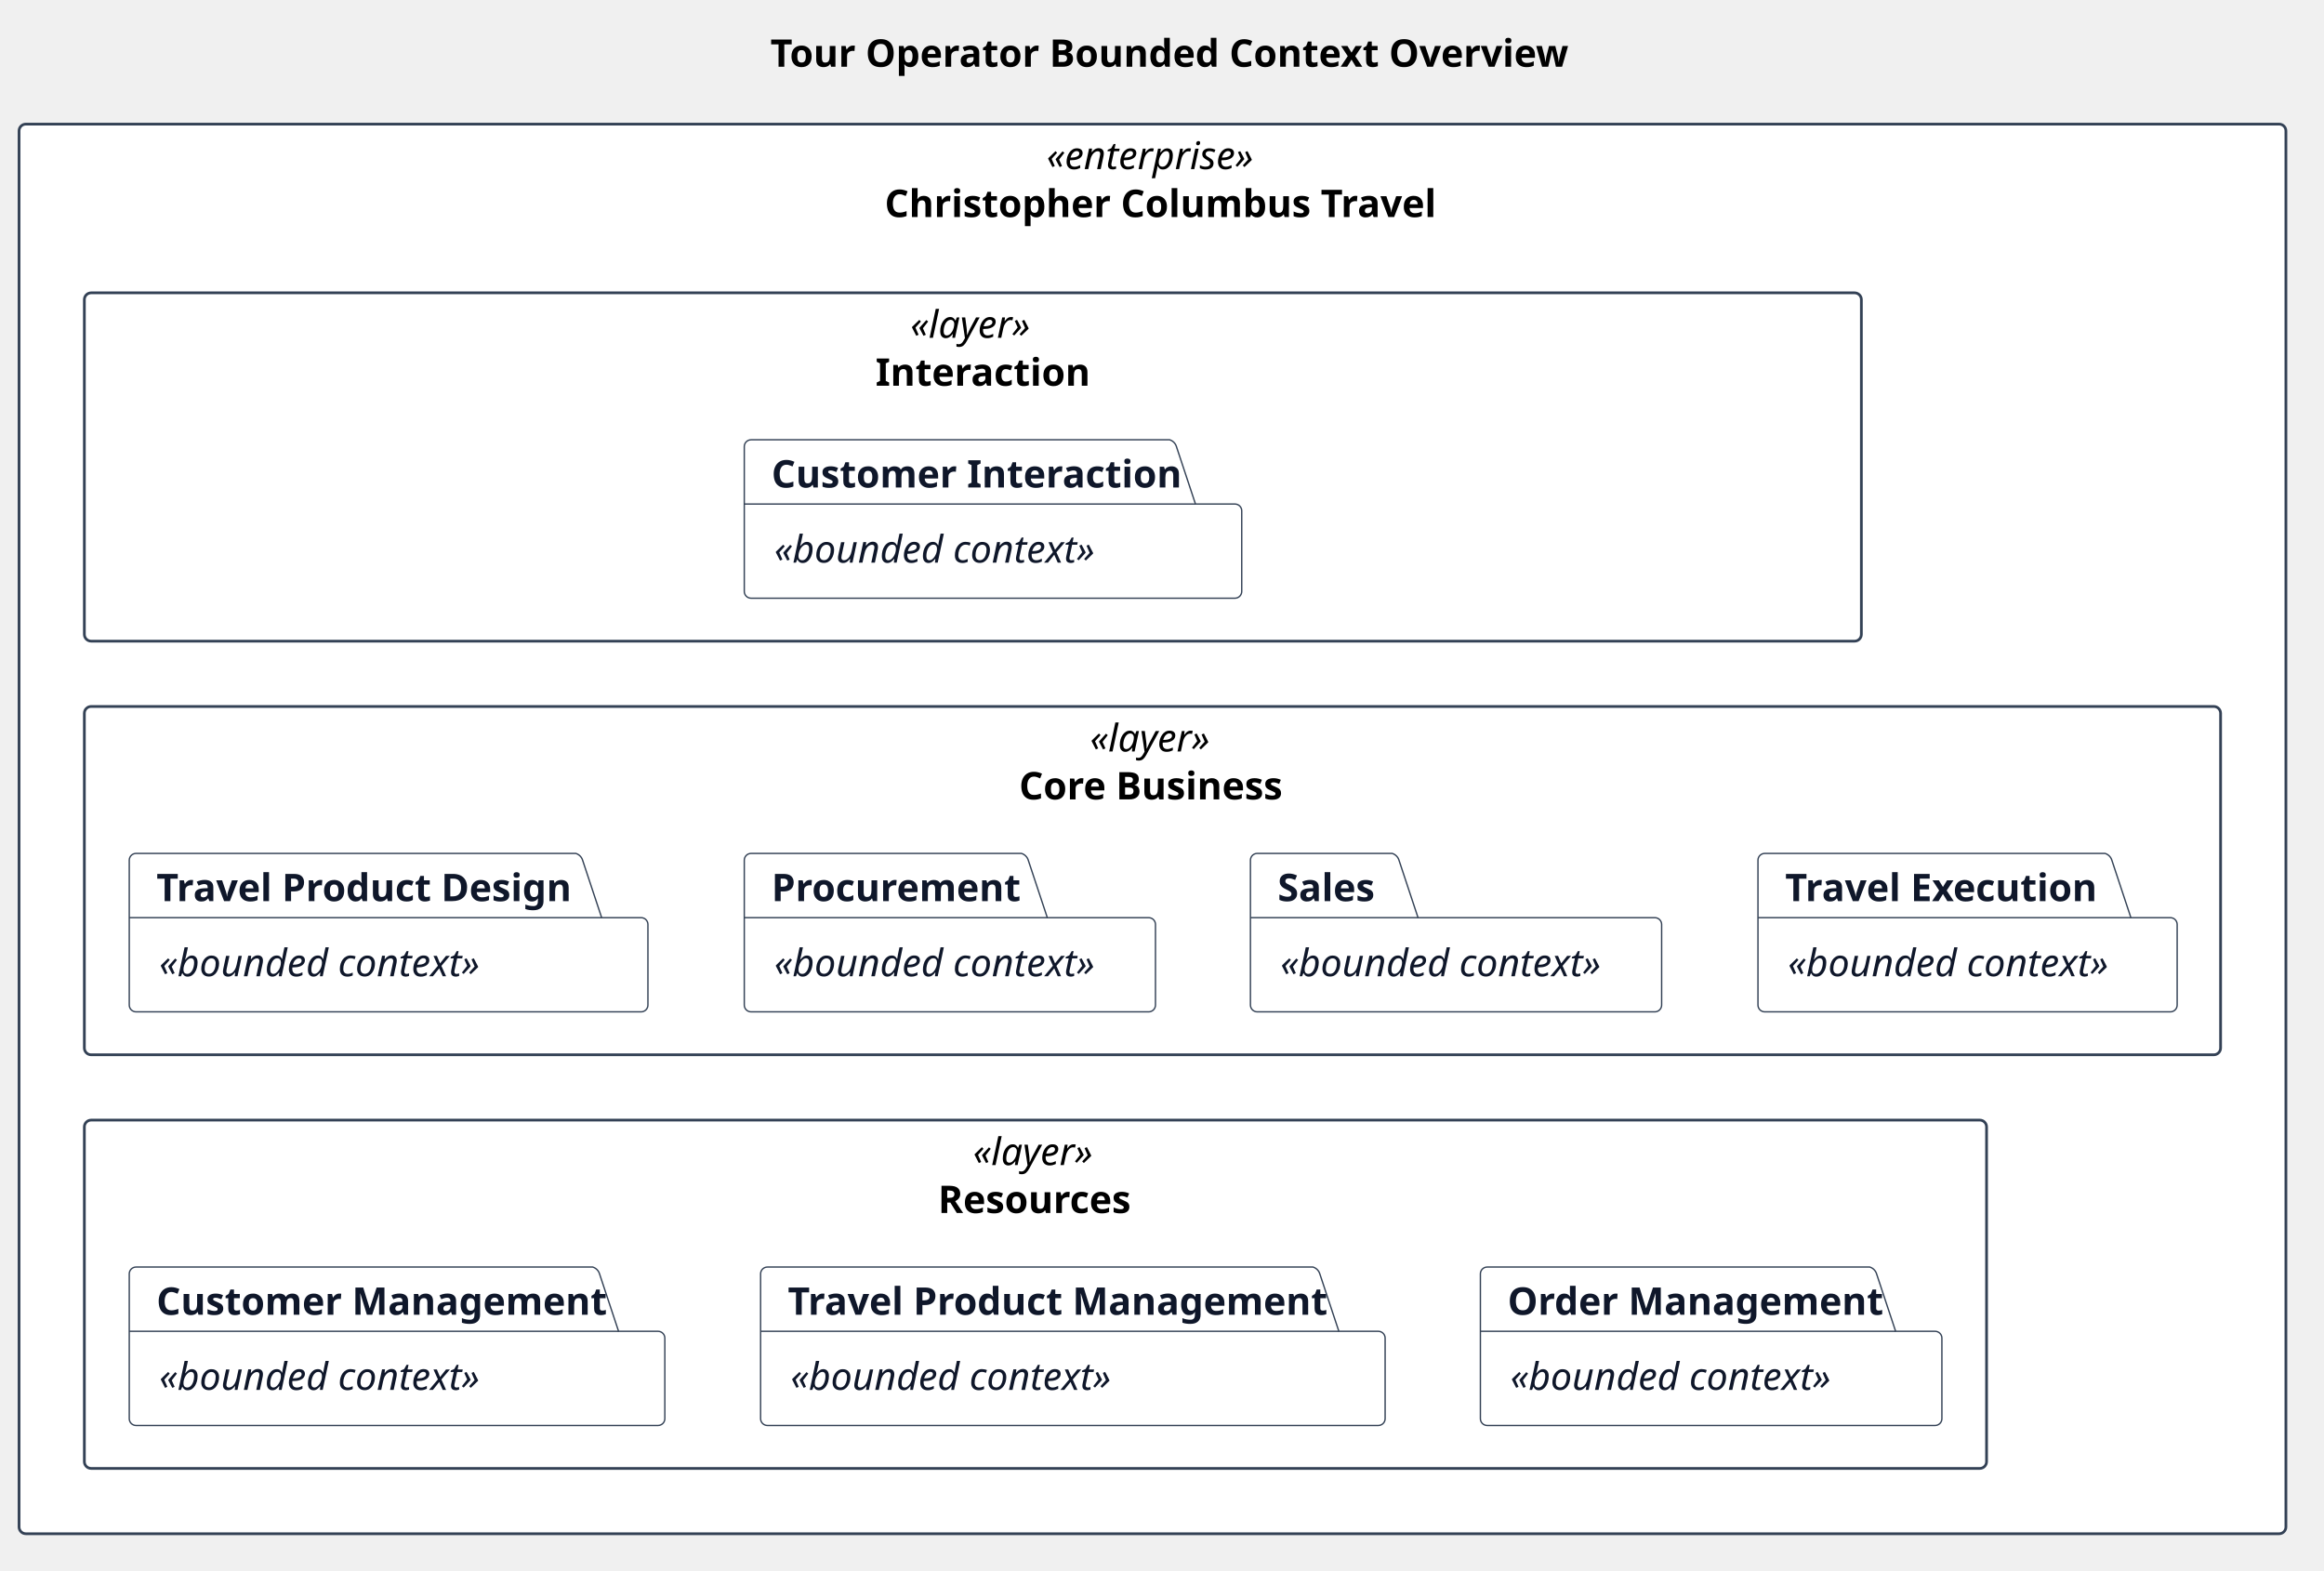
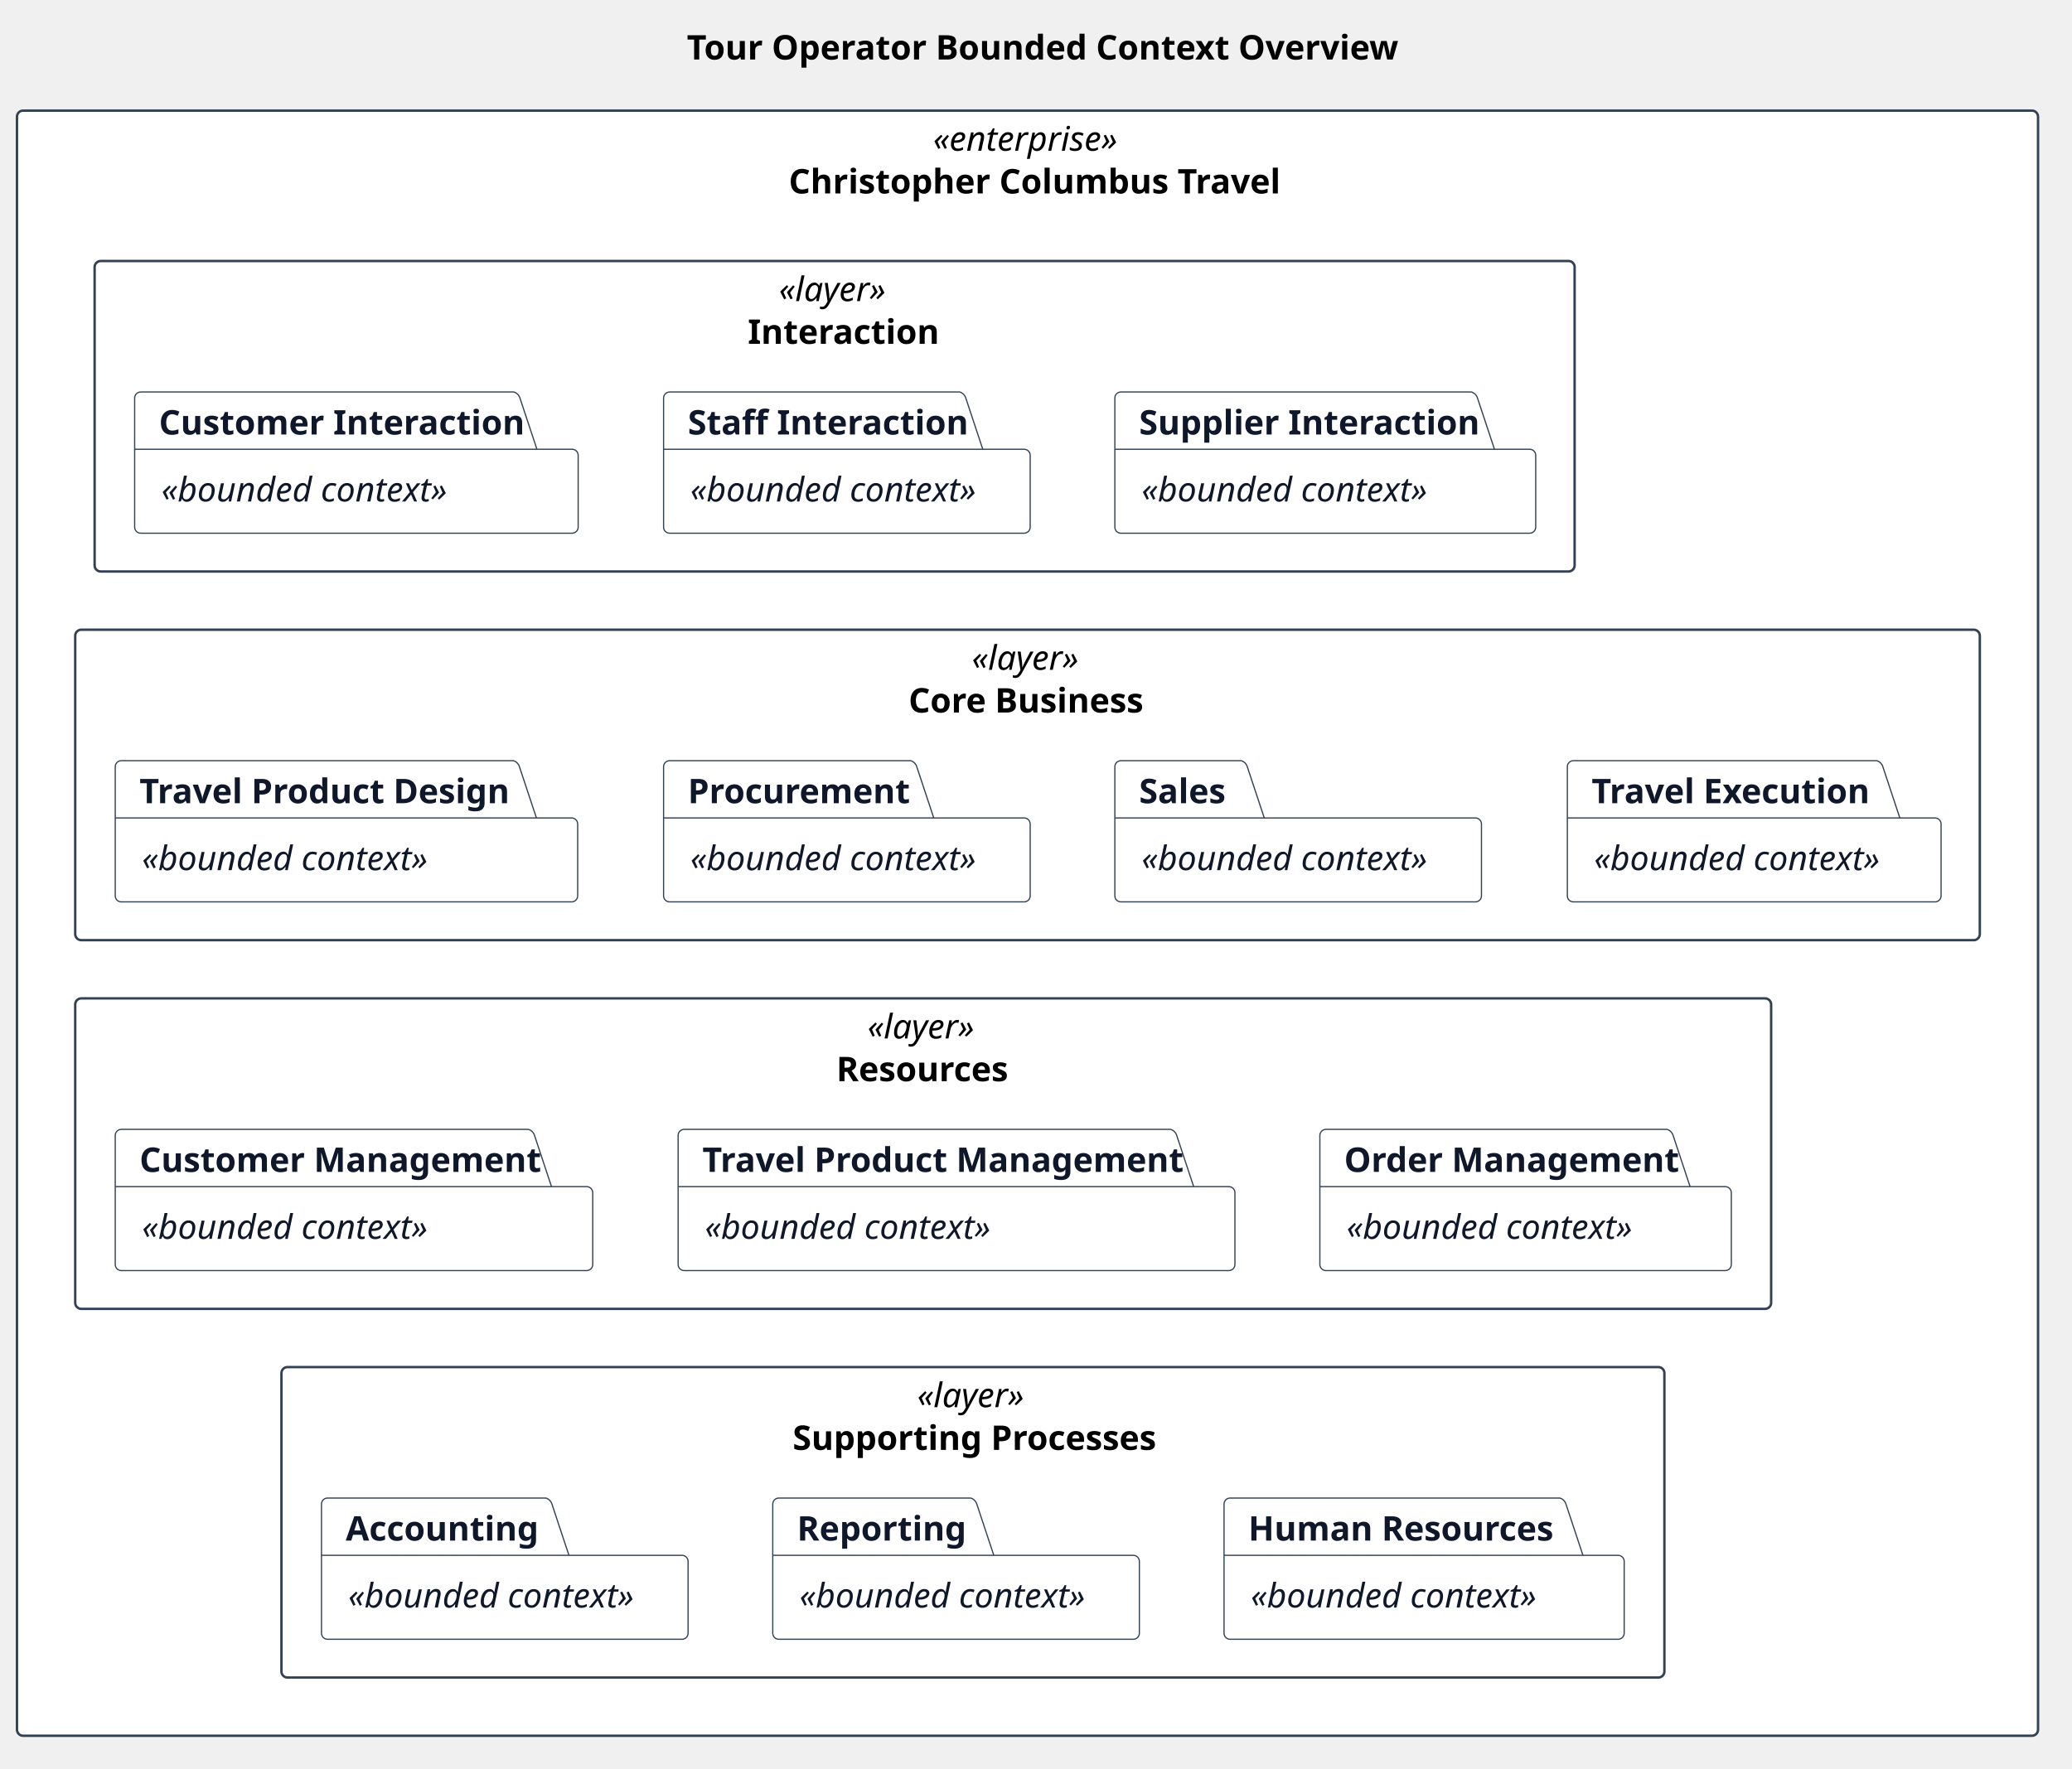
- <svg xmlns="http://www.w3.org/2000/svg" contentStyleType="text/css" data-diagram-type="DESCRIPTION" height="577px" preserveAspectRatio="none" style="width:854px;height:577px;background:#FFFFFF;" version="1.1" viewBox="0 0 854 577" width="854px" zoomAndPan="magnify">
+ <svg xmlns="http://www.w3.org/2000/svg" contentStyleType="text/css" data-diagram-type="DESCRIPTION" height="729px" preserveAspectRatio="none" style="width:854px;height:729px;background:#FFFFFF;" version="1.1" viewBox="0 0 854 729" width="854px" zoomAndPan="magnify">
  <defs />
  <g>
    <g class="title" data-source-line="1">
      <text fill="#000000" font-family="sans-serif" font-size="14" font-weight="700" lengthAdjust="spacing" textLength="280.813" x="283.093" y="24.533">Tour Operator Bounded Context Overview</text>
    </g>
    <g class="cluster" data-qualified-name="Christopher Columbus Travel" data-source-line="11" id="ent0002">
-       <rect fill="#FFFFFF" height="518" rx="2.5" ry="2.5" style="stroke:#334155;stroke-width:1;" width="833" x="7" y="45.609" />
+       <rect fill="#FFFFFF" height="670" rx="2.5" ry="2.5" style="stroke:#334155;stroke-width:1;" width="833" x="7" y="45.609" />
      <text fill="#000000" font-family="sans-serif" font-size="14" font-style="italic" lengthAdjust="spacing" textLength="77.827" x="384.586" y="62.143">«enterprise»</text>
      <text fill="#000000" font-family="sans-serif" font-size="14" font-weight="700" lengthAdjust="spacing" textLength="196.807" x="325.097" y="79.752">Christopher Columbus Travel</text>
    </g>
    <g class="cluster" data-qualified-name="Christopher Columbus Travel.Interaction" data-source-line="12" id="ent0003">
-       <rect fill="#FFFFFF" height="128" rx="2.5" ry="2.5" style="stroke:#334155;stroke-width:1;" width="653" x="31" y="107.609" />
-       <text fill="#000000" font-family="sans-serif" font-size="14" font-style="italic" lengthAdjust="spacing" textLength="45.917" x="334.541" y="124.143">«layer»</text>
-       <text fill="#000000" font-family="sans-serif" font-size="14" font-weight="700" lengthAdjust="spacing" textLength="71.565" x="321.717" y="141.752">Interaction</text>
+       <rect fill="#FFFFFF" height="128" rx="2.5" ry="2.5" style="stroke:#334155;stroke-width:1;" width="610" x="39" y="107.609" />
+       <text fill="#000000" font-family="sans-serif" font-size="14" font-style="italic" lengthAdjust="spacing" textLength="45.917" x="321.041" y="124.143">«layer»</text>
+       <text fill="#000000" font-family="sans-serif" font-size="14" font-weight="700" lengthAdjust="spacing" textLength="71.565" x="308.217" y="141.752">Interaction</text>
    </g>
    <g class="cluster" data-qualified-name="Christopher Columbus Travel.Core Business" data-source-line="21" id="ent0009">
      <rect fill="#FFFFFF" height="128" rx="2.5" ry="2.5" style="stroke:#334155;stroke-width:1;" width="785" x="31" y="259.609" />
      <text fill="#000000" font-family="sans-serif" font-size="14" font-style="italic" lengthAdjust="spacing" textLength="45.917" x="400.541" y="276.143">«layer»</text>
      <text fill="#000000" font-family="sans-serif" font-size="14" font-weight="700" lengthAdjust="spacing" textLength="98.034" x="374.483" y="293.752">Core Business</text>
    </g>
    <g class="cluster" data-qualified-name="Christopher Columbus Travel.Resources" data-source-line="32" id="ent0017">
      <rect fill="#FFFFFF" height="128" rx="2.5" ry="2.5" style="stroke:#334155;stroke-width:1;" width="699" x="31" y="411.609" />
      <text fill="#000000" font-family="sans-serif" font-size="14" font-style="italic" lengthAdjust="spacing" textLength="45.917" x="357.541" y="428.143">«layer»</text>
      <text fill="#000000" font-family="sans-serif" font-size="14" font-weight="700" lengthAdjust="spacing" textLength="71.593" x="344.704" y="445.752">Resources</text>
    </g>
-     <g class="entity" data-qualified-name="Christopher Columbus Travel.Interaction.CustomerAccessLeft" data-source-line="13" id="ent0004">
-       <rect fill="none" height="37.609" rx="2.5" ry="2.5" style="stroke:none;stroke-width:0.5;" width="191.295" x="47.5" y="171.609" />
+     <g class="cluster" data-qualified-name="Christopher Columbus Travel.Supporting Processes" data-source-line="41" id="ent0023">
+       <rect fill="#FFFFFF" height="128" rx="2.5" ry="2.5" style="stroke:#334155;stroke-width:1;" width="570" x="116" y="563.609" />
+       <text fill="#000000" font-family="sans-serif" font-size="14" font-style="italic" lengthAdjust="spacing" textLength="45.917" x="378.041" y="580.143">«layer»</text>
+       <text fill="#000000" font-family="sans-serif" font-size="14" font-weight="700" lengthAdjust="spacing" textLength="148.593" x="326.704" y="597.752">Supporting Processes</text>
    </g>
-     <g class="entity" data-qualified-name="Christopher Columbus Travel.Interaction.Customer Interaction" data-source-line="14" id="ent0005">
-       <path d="M276,161.609 L429.8,161.609 A3.75,3.75 0 0 1 432.3,164.109 L439.3,185.219 L453.8,185.219 A2.5,2.5 0 0 1 456.3,187.719 L456.3,217.328 A2.5,2.5 0 0 1 453.8,219.828 L276,219.828 A2.5,2.5 0 0 1 273.5,217.328 L273.5,164.109 A2.5,2.5 0 0 1 276,161.609" fill="#FFFFFF" style="stroke:#334155;stroke-width:0.5;" />
-       <line style="stroke:#334155;stroke-width:0.5;" x1="273.5" x2="439.3" y1="185.219" y2="185.219" />
-       <text fill="#0F172A" font-family="sans-serif" font-size="14" font-weight="700" lengthAdjust="spacing" textLength="140.8" x="283.5" y="179.143">Customer Interaction</text>
+     <g class="entity" data-qualified-name="Christopher Columbus Travel.Interaction.Customer Interaction" data-source-line="13" id="ent0004">
+       <path d="M58,161.609 L211.8,161.609 A3.75,3.75 0 0 1 214.3,164.109 L221.3,185.219 L235.8,185.219 A2.5,2.5 0 0 1 238.3,187.719 L238.3,217.328 A2.5,2.5 0 0 1 235.8,219.828 L58,219.828 A2.5,2.5 0 0 1 55.5,217.328 L55.5,164.109 A2.5,2.5 0 0 1 58,161.609" fill="#FFFFFF" style="stroke:#334155;stroke-width:0.5;" />
+       <line style="stroke:#334155;stroke-width:0.5;" x1="55.5" x2="221.3" y1="185.219" y2="185.219" />
+       <text fill="#0F172A" font-family="sans-serif" font-size="14" font-weight="700" lengthAdjust="spacing" textLength="140.8" x="65.5" y="179.143">Customer Interaction</text>
+       <text fill="#0F172A" font-family="sans-serif" font-size="14" font-style="italic" lengthAdjust="spacing" textLength="119.103" x="66.5" y="206.752">«bounded context»</text>
+     </g>
+     <g class="entity" data-qualified-name="Christopher Columbus Travel.Interaction.Staff Interaction" data-source-line="14" id="ent0005">
+       <path d="M276,161.609 L395.565,161.609 A3.75,3.75 0 0 1 398.065,164.109 L405.065,185.219 L422.103,185.219 A2.5,2.5 0 0 1 424.603,187.719 L424.603,217.328 A2.5,2.5 0 0 1 422.103,219.828 L276,219.828 A2.5,2.5 0 0 1 273.5,217.328 L273.5,164.109 A2.5,2.5 0 0 1 276,161.609" fill="#FFFFFF" style="stroke:#334155;stroke-width:0.5;" />
+       <line style="stroke:#334155;stroke-width:0.5;" x1="273.5" x2="405.065" y1="185.219" y2="185.219" />
+       <text fill="#0F172A" font-family="sans-serif" font-size="14" font-weight="700" lengthAdjust="spacing" textLength="106.565" x="283.5" y="179.143">Staff Interaction</text>
      <text fill="#0F172A" font-family="sans-serif" font-size="14" font-style="italic" lengthAdjust="spacing" textLength="119.103" x="284.5" y="206.752">«bounded context»</text>
    </g>
-     <g class="entity" data-qualified-name="Christopher Columbus Travel.Interaction.CustomerAccessRight" data-source-line="15" id="ent0006">
-       <rect fill="none" height="37.609" rx="2.5" ry="2.5" style="stroke:none;stroke-width:0.5;" width="175.723" x="492" y="171.609" />
+     <g class="entity" data-qualified-name="Christopher Columbus Travel.Interaction.Supplier Interaction" data-source-line="15" id="ent0006">
+       <path d="M462,161.609 L606.462,161.609 A3.75,3.75 0 0 1 608.962,164.109 L615.962,185.219 L630.462,185.219 A2.5,2.5 0 0 1 632.962,187.719 L632.962,217.328 A2.5,2.5 0 0 1 630.462,219.828 L462,219.828 A2.5,2.5 0 0 1 459.5,217.328 L459.5,164.109 A2.5,2.5 0 0 1 462,161.609" fill="#FFFFFF" style="stroke:#334155;stroke-width:0.5;" />
+       <line style="stroke:#334155;stroke-width:0.5;" x1="459.5" x2="615.962" y1="185.219" y2="185.219" />
+       <text fill="#0F172A" font-family="sans-serif" font-size="14" font-weight="700" lengthAdjust="spacing" textLength="131.462" x="469.5" y="179.143">Supplier Interaction</text>
+       <text fill="#0F172A" font-family="sans-serif" font-size="14" font-style="italic" lengthAdjust="spacing" textLength="119.103" x="470.5" y="206.752">«bounded context»</text>
    </g>
    <g class="entity" data-qualified-name="Christopher Columbus Travel.Core Business.Travel Product Design" data-source-line="22" id="ent0010">
      <path d="M50,313.609 L211.593,313.609 A3.75,3.75 0 0 1 214.093,316.109 L221.093,337.219 L235.593,337.219 A2.5,2.5 0 0 1 238.093,339.719 L238.093,369.328 A2.5,2.5 0 0 1 235.593,371.828 L50,371.828 A2.5,2.5 0 0 1 47.5,369.328 L47.5,316.109 A2.5,2.5 0 0 1 50,313.609" fill="#FFFFFF" style="stroke:#334155;stroke-width:0.5;" />
      <line style="stroke:#334155;stroke-width:0.5;" x1="47.5" x2="221.093" y1="337.219" y2="337.219" />
      <text fill="#0F172A" font-family="sans-serif" font-size="14" font-weight="700" lengthAdjust="spacing" textLength="148.593" x="57.5" y="331.143">Travel Product Design</text>
      <text fill="#0F172A" font-family="sans-serif" font-size="14" font-style="italic" lengthAdjust="spacing" textLength="119.103" x="58.5" y="358.752">«bounded context»</text>
    </g>
    <g class="entity" data-qualified-name="Christopher Columbus Travel.Core Business.Procurement" data-source-line="23" id="ent0011">
      <path d="M276,313.609 L375.358,313.609 A3.75,3.75 0 0 1 377.858,316.109 L384.858,337.219 L422.103,337.219 A2.5,2.5 0 0 1 424.603,339.719 L424.603,369.328 A2.5,2.5 0 0 1 422.103,371.828 L276,371.828 A2.5,2.5 0 0 1 273.5,369.328 L273.5,316.109 A2.5,2.5 0 0 1 276,313.609" fill="#FFFFFF" style="stroke:#334155;stroke-width:0.5;" />
      <line style="stroke:#334155;stroke-width:0.5;" x1="273.5" x2="384.858" y1="337.219" y2="337.219" />
      <text fill="#0F172A" font-family="sans-serif" font-size="14" font-weight="700" lengthAdjust="spacing" textLength="86.358" x="283.5" y="331.143">Procurement</text>
      <text fill="#0F172A" font-family="sans-serif" font-size="14" font-style="italic" lengthAdjust="spacing" textLength="119.103" x="284.5" y="358.752">«bounded context»</text>
    </g>
    <g class="entity" data-qualified-name="Christopher Columbus Travel.Core Business.Sales" data-source-line="24" id="ent0012">
      <path d="M462,313.609 L511.586,313.609 A3.75,3.75 0 0 1 514.086,316.109 L521.086,337.219 L608.102,337.219 A2.5,2.5 0 0 1 610.602,339.719 L610.602,369.328 A2.5,2.5 0 0 1 608.102,371.828 L462,371.828 A2.5,2.5 0 0 1 459.5,369.328 L459.5,316.109 A2.5,2.5 0 0 1 462,313.609" fill="#FFFFFF" style="stroke:#334155;stroke-width:0.5;" />
      <line style="stroke:#334155;stroke-width:0.5;" x1="459.5" x2="521.086" y1="337.219" y2="337.219" />
      <text fill="#0F172A" font-family="sans-serif" font-size="14" font-weight="700" lengthAdjust="spacing" textLength="36.586" x="469.5" y="331.143">Sales</text>
      <text fill="#0F172A" font-family="sans-serif" font-size="14" font-style="italic" lengthAdjust="spacing" textLength="119.103" x="470.5" y="358.752">«bounded context»</text>
    </g>
    <g class="entity" data-qualified-name="Christopher Columbus Travel.Core Business.Travel Execution" data-source-line="25" id="ent0013">
      <path d="M648.5,313.609 L773.541,313.609 A3.75,3.75 0 0 1 776.041,316.109 L783.041,337.219 L797.541,337.219 A2.5,2.5 0 0 1 800.041,339.719 L800.041,369.328 A2.5,2.5 0 0 1 797.541,371.828 L648.5,371.828 A2.5,2.5 0 0 1 646,369.328 L646,316.109 A2.5,2.5 0 0 1 648.5,313.609" fill="#FFFFFF" style="stroke:#334155;stroke-width:0.5;" />
      <line style="stroke:#334155;stroke-width:0.5;" x1="646" x2="783.041" y1="337.219" y2="337.219" />
      <text fill="#0F172A" font-family="sans-serif" font-size="14" font-weight="700" lengthAdjust="spacing" textLength="112.041" x="656" y="331.143">Travel Execution</text>
      <text fill="#0F172A" font-family="sans-serif" font-size="14" font-style="italic" lengthAdjust="spacing" textLength="119.103" x="657" y="358.752">«bounded context»</text>
    </g>
    <g class="entity" data-qualified-name="Christopher Columbus Travel.Resources.Customer Management" data-source-line="33" id="ent0018">
      <path d="M50,465.609 L217.807,465.609 A3.75,3.75 0 0 1 220.307,468.109 L227.307,489.219 L241.807,489.219 A2.5,2.5 0 0 1 244.307,491.719 L244.307,521.328 A2.5,2.5 0 0 1 241.807,523.828 L50,523.828 A2.5,2.5 0 0 1 47.5,521.328 L47.5,468.109 A2.5,2.5 0 0 1 50,465.609" fill="#FFFFFF" style="stroke:#334155;stroke-width:0.5;" />
      <line style="stroke:#334155;stroke-width:0.5;" x1="47.5" x2="227.307" y1="489.219" y2="489.219" />
      <text fill="#0F172A" font-family="sans-serif" font-size="14" font-weight="700" lengthAdjust="spacing" textLength="154.807" x="57.5" y="483.143">Customer Management</text>
      <text fill="#0F172A" font-family="sans-serif" font-size="14" font-style="italic" lengthAdjust="spacing" textLength="119.103" x="58.5" y="510.752">«bounded context»</text>
    </g>
    <g class="entity" data-qualified-name="Christopher Columbus Travel.Resources.Travel Product Management" data-source-line="34" id="ent0019">
      <path d="M282,465.609 L482.489,465.609 A3.75,3.75 0 0 1 484.989,468.109 L491.989,489.219 L506.489,489.219 A2.5,2.5 0 0 1 508.989,491.719 L508.989,521.328 A2.5,2.5 0 0 1 506.489,523.828 L282,523.828 A2.5,2.5 0 0 1 279.5,521.328 L279.5,468.109 A2.5,2.5 0 0 1 282,465.609" fill="#FFFFFF" style="stroke:#334155;stroke-width:0.5;" />
      <line style="stroke:#334155;stroke-width:0.5;" x1="279.5" x2="491.989" y1="489.219" y2="489.219" />
      <text fill="#0F172A" font-family="sans-serif" font-size="14" font-weight="700" lengthAdjust="spacing" textLength="187.489" x="289.5" y="483.143">Travel Product Management</text>
      <text fill="#0F172A" font-family="sans-serif" font-size="14" font-style="italic" lengthAdjust="spacing" textLength="119.103" x="290.5" y="510.752">«bounded context»</text>
    </g>
    <g class="entity" data-qualified-name="Christopher Columbus Travel.Resources.Order Management" data-source-line="35" id="ent0020">
      <path d="M546.5,465.609 L687.086,465.609 A3.75,3.75 0 0 1 689.586,468.109 L696.586,489.219 L711.086,489.219 A2.5,2.5 0 0 1 713.586,491.719 L713.586,521.328 A2.5,2.5 0 0 1 711.086,523.828 L546.5,523.828 A2.5,2.5 0 0 1 544,521.328 L544,468.109 A2.5,2.5 0 0 1 546.5,465.609" fill="#FFFFFF" style="stroke:#334155;stroke-width:0.5;" />
      <line style="stroke:#334155;stroke-width:0.5;" x1="544" x2="696.586" y1="489.219" y2="489.219" />
      <text fill="#0F172A" font-family="sans-serif" font-size="14" font-weight="700" lengthAdjust="spacing" textLength="127.586" x="554" y="483.143">Order Management</text>
      <text fill="#0F172A" font-family="sans-serif" font-size="14" font-style="italic" lengthAdjust="spacing" textLength="119.103" x="555" y="510.752">«bounded context»</text>
    </g>
+     <g class="entity" data-qualified-name="Christopher Columbus Travel.Supporting Processes.Accounting" data-source-line="42" id="ent0024">
+       <path d="M135,617.609 L224.993,617.609 A3.75,3.75 0 0 1 227.493,620.109 L234.493,641.219 L281.103,641.219 A2.5,2.5 0 0 1 283.603,643.719 L283.603,673.328 A2.5,2.5 0 0 1 281.103,675.828 L135,675.828 A2.5,2.5 0 0 1 132.5,673.328 L132.5,620.109 A2.5,2.5 0 0 1 135,617.609" fill="#FFFFFF" style="stroke:#334155;stroke-width:0.5;" />
+       <line style="stroke:#334155;stroke-width:0.5;" x1="132.5" x2="234.493" y1="641.219" y2="641.219" />
+       <text fill="#0F172A" font-family="sans-serif" font-size="14" font-weight="700" lengthAdjust="spacing" textLength="76.993" x="142.5" y="635.143">Accounting</text>
+       <text fill="#0F172A" font-family="sans-serif" font-size="14" font-style="italic" lengthAdjust="spacing" textLength="119.103" x="143.5" y="662.752">«bounded context»</text>
+     </g>
+     <g class="entity" data-qualified-name="Christopher Columbus Travel.Supporting Processes.Reporting" data-source-line="43" id="ent0025">
+       <path d="M321,617.609 L400.103,617.609 A3.75,3.75 0 0 1 402.603,620.109 L409.603,641.219 L467.103,641.219 A2.5,2.5 0 0 1 469.603,643.719 L469.603,673.328 A2.5,2.5 0 0 1 467.103,675.828 L321,675.828 A2.5,2.5 0 0 1 318.5,673.328 L318.5,620.109 A2.5,2.5 0 0 1 321,617.609" fill="#FFFFFF" style="stroke:#334155;stroke-width:0.5;" />
+       <line style="stroke:#334155;stroke-width:0.5;" x1="318.5" x2="409.603" y1="641.219" y2="641.219" />
+       <text fill="#0F172A" font-family="sans-serif" font-size="14" font-weight="700" lengthAdjust="spacing" textLength="66.103" x="328.5" y="635.143">Reporting</text>
+       <text fill="#0F172A" font-family="sans-serif" font-size="14" font-style="italic" lengthAdjust="spacing" textLength="119.103" x="329.5" y="662.752">«bounded context»</text>
+     </g>
+     <g class="entity" data-qualified-name="Christopher Columbus Travel.Supporting Processes.Human Resources" data-source-line="44" id="ent0026">
+       <path d="M507,617.609 L642.931,617.609 A3.75,3.75 0 0 1 645.431,620.109 L652.431,641.219 L666.931,641.219 A2.5,2.5 0 0 1 669.431,643.719 L669.431,673.328 A2.5,2.5 0 0 1 666.931,675.828 L507,675.828 A2.5,2.5 0 0 1 504.5,673.328 L504.5,620.109 A2.5,2.5 0 0 1 507,617.609" fill="#FFFFFF" style="stroke:#334155;stroke-width:0.5;" />
+       <line style="stroke:#334155;stroke-width:0.5;" x1="504.5" x2="652.431" y1="641.219" y2="641.219" />
+       <text fill="#0F172A" font-family="sans-serif" font-size="14" font-weight="700" lengthAdjust="spacing" textLength="122.931" x="514.5" y="635.143">Human Resources</text>
+       <text fill="#0F172A" font-family="sans-serif" font-size="14" font-style="italic" lengthAdjust="spacing" textLength="119.103" x="515.5" y="662.752">«bounded context»</text>
+     </g>
  </g>
</svg>
